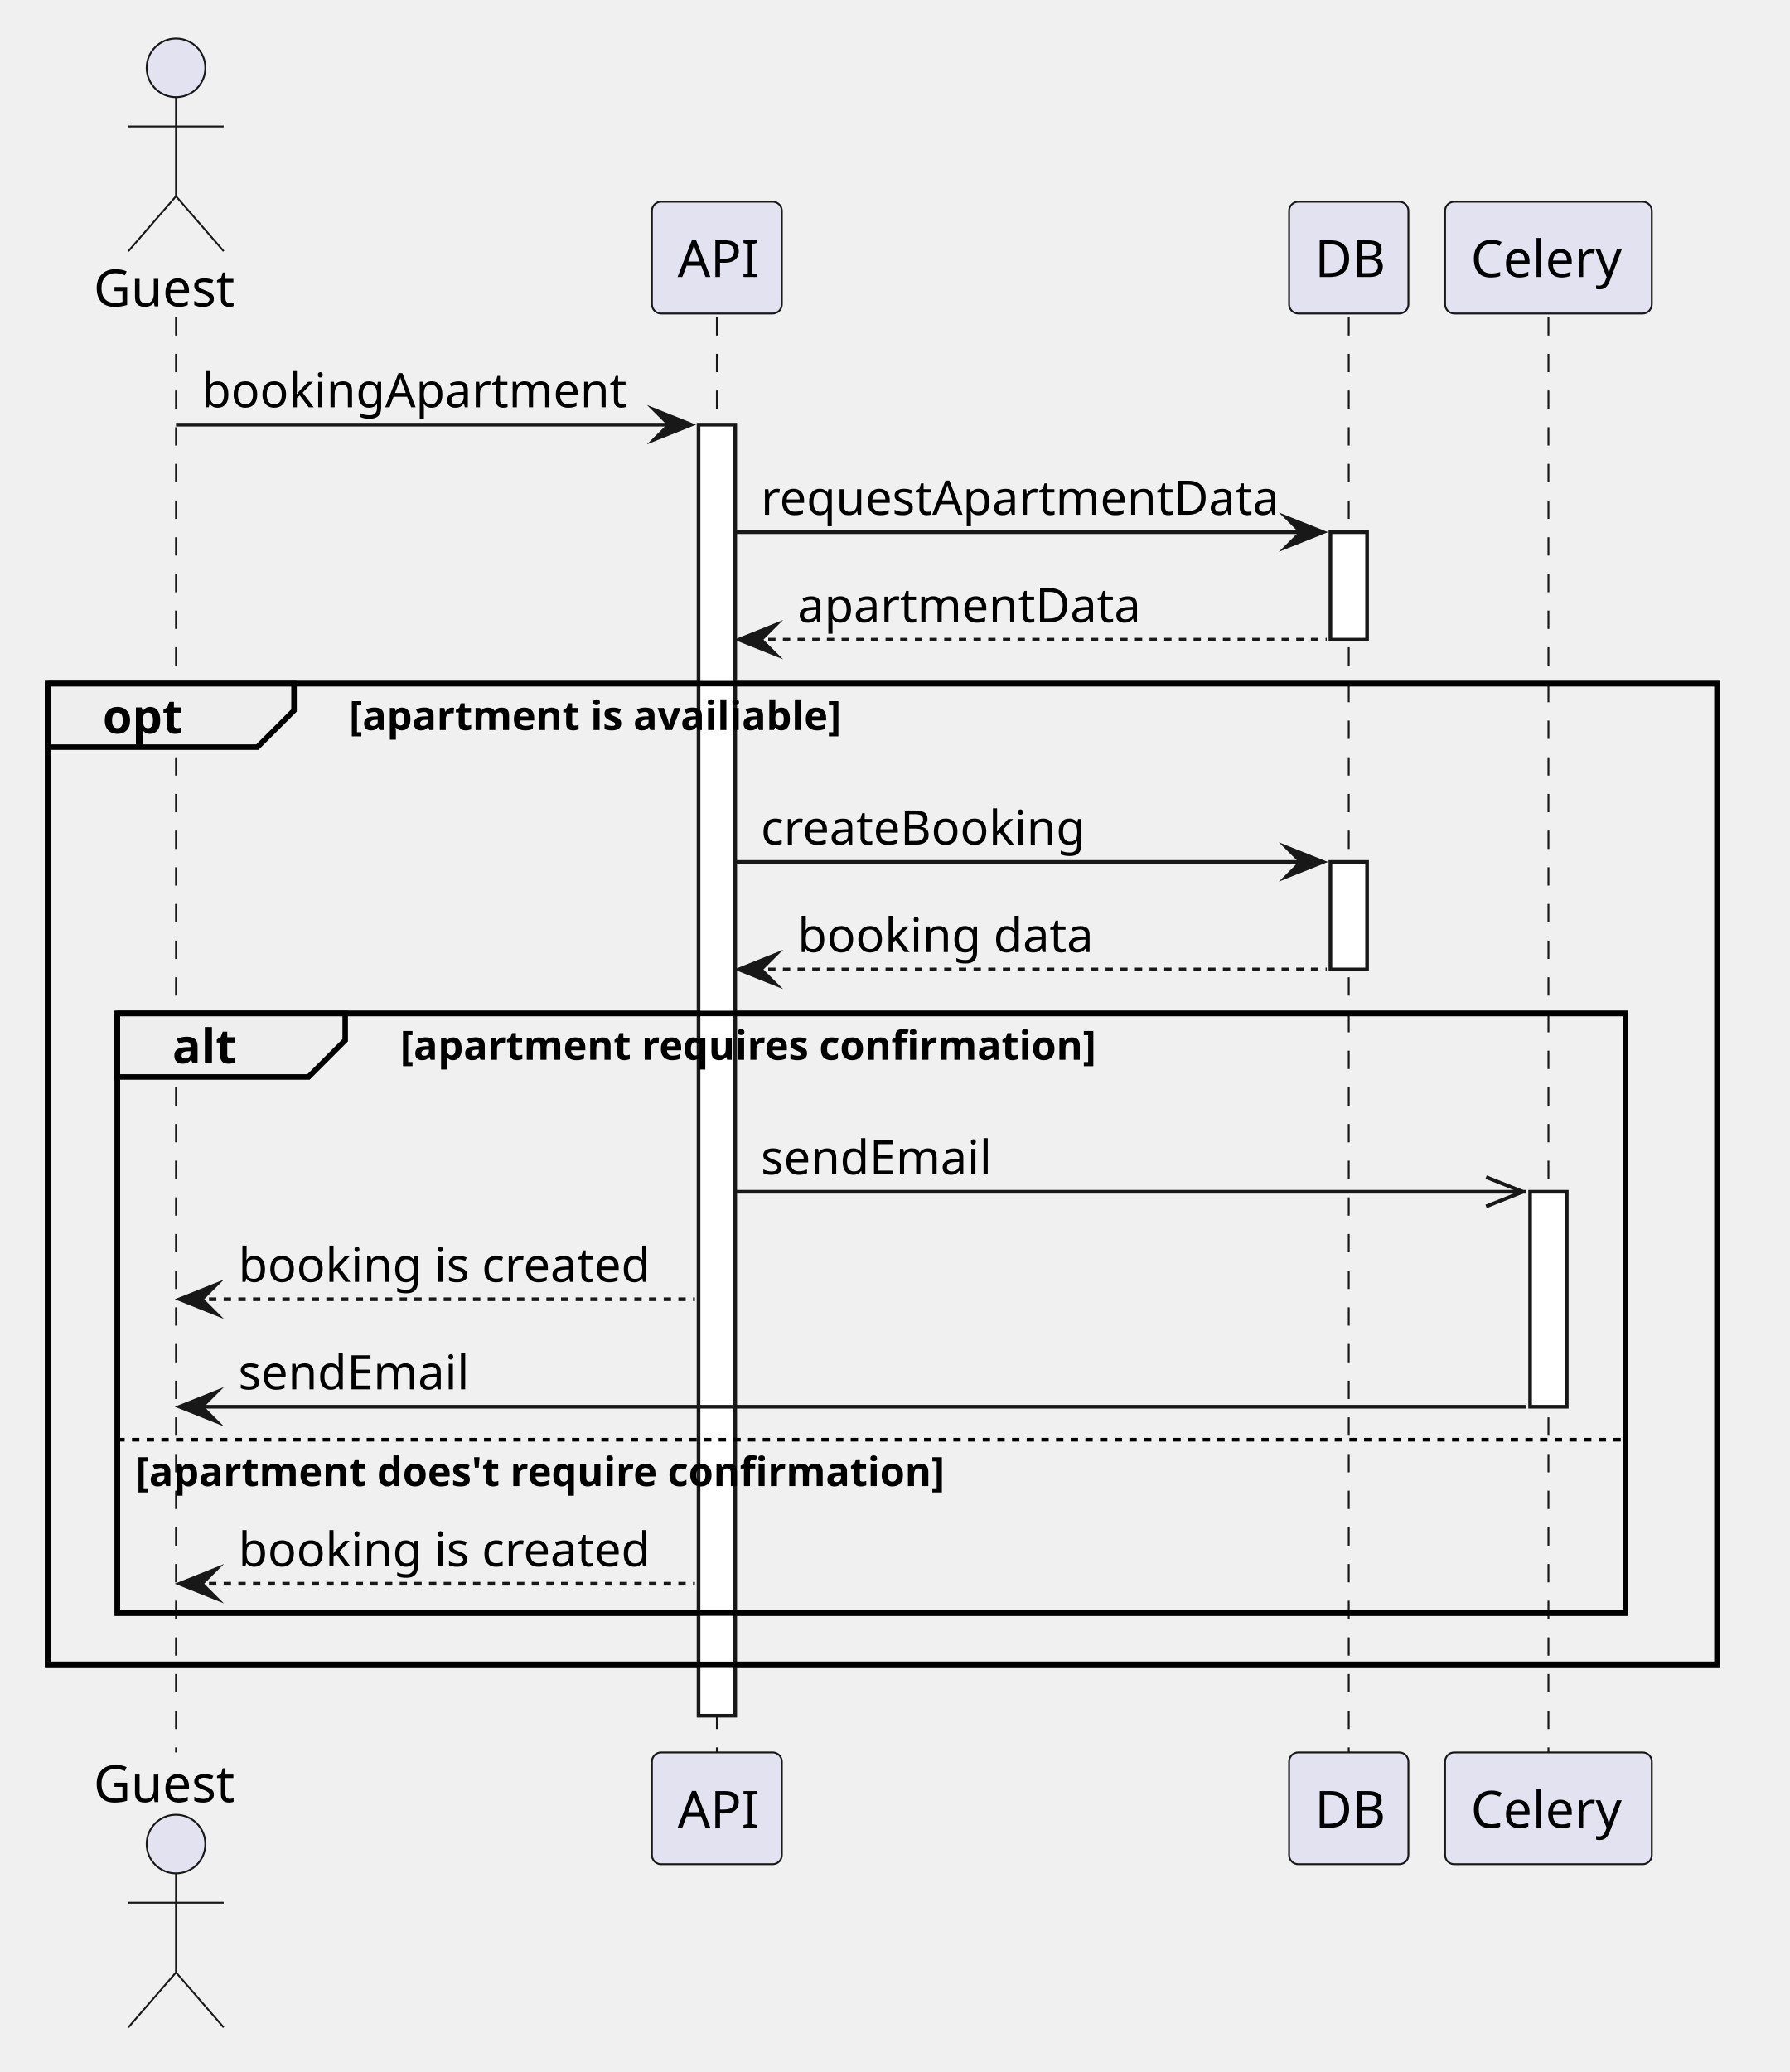
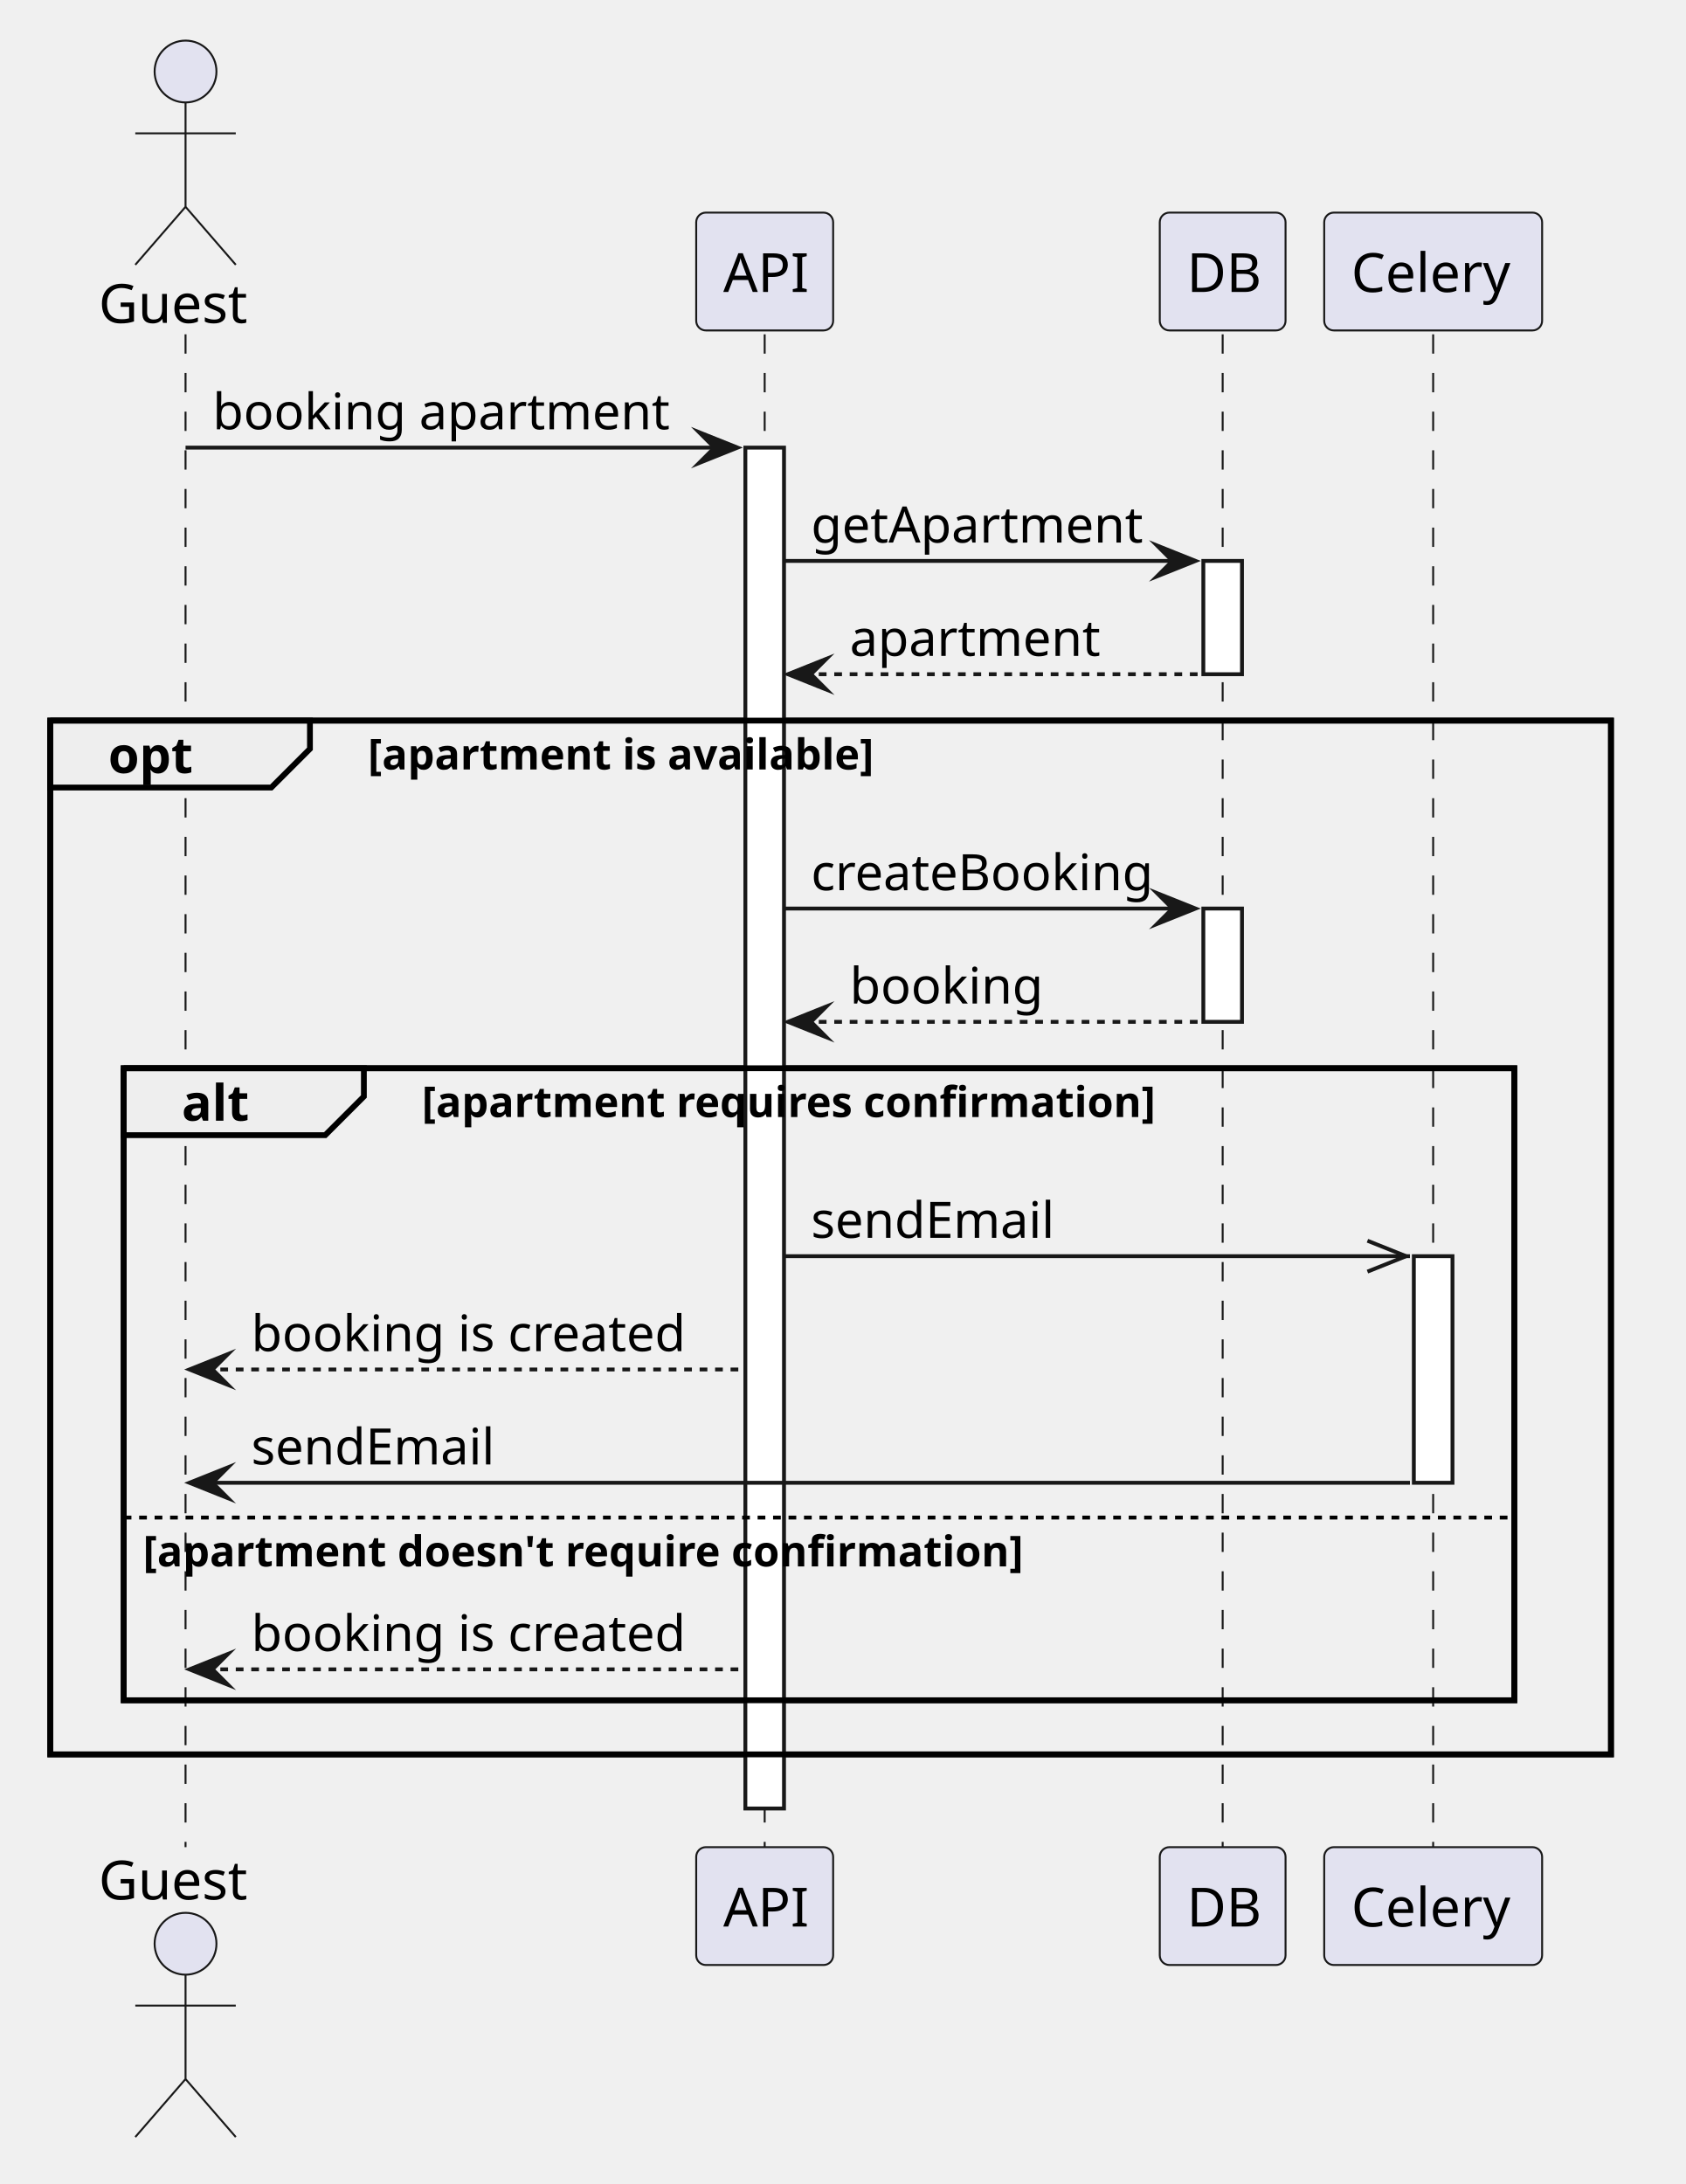
- <svg xmlns="http://www.w3.org/2000/svg" version="1.1" data-diagram-type="SEQUENCE" style="width:488px;height:565px;background:#FFFFFF;" width="488px" height="565px" viewBox="0 0 488 565" zoomAndPan="magnify" preserveAspectRatio="none" contentStyleType="text/css">
+ <svg xmlns="http://www.w3.org/2000/svg" version="1.1" data-diagram-type="SEQUENCE" style="width:436px;height:565px;background:#FFFFFF;" width="436px" height="565px" viewBox="0 0 436 565" zoomAndPan="magnify" preserveAspectRatio="none" contentStyleType="text/css">
  <defs />
  <g font-family="sans-serif" lengthAdjust="spacing">
-     <rect x="13" y="186.42" width="455.286" height="267.439" fill="none" style="stroke:#000;stroke-width:1.5;" />
-     <rect x="32" y="276.352" width="411.286" height="163.508" fill="none" style="stroke:#000;stroke-width:1.5;" />
+     <rect x="13" y="186.42" width="403.768" height="267.439" fill="none" style="stroke:#000;stroke-width:1.5;" />
+     <rect x="32" y="276.352" width="359.768" height="163.508" fill="none" style="stroke:#000;stroke-width:1.5;" />
    <g class="participant-lifeline" data-qualified-name="guest" data-entity-uid="part1" id="part1-lifeline" data-source-line="4">
      <g>
        <rect x="44.5" y="86.488" width="8" height="391.371" fill="#000" fill-opacity="0" />
        <line x1="48" y1="86.488" x2="48" y2="477.859" style="stroke:#181818;stroke-width:0.5;stroke-dasharray:5,5;" />
      </g>
    </g>
    <g class="participant-lifeline" data-qualified-name="API" data-entity-uid="part2" id="part2-lifeline" data-source-line="6">
      <g>
-         <rect x="192.004" y="86.488" width="8" height="391.371" fill="#000" fill-opacity="0" />
-         <line x1="195.504" y1="86.488" x2="195.504" y2="477.859" style="stroke:#181818;stroke-width:0.5;stroke-dasharray:5,5;" />
+         <rect x="194.328" y="86.488" width="8" height="391.371" fill="#000" fill-opacity="0" />
+         <line x1="197.828" y1="86.488" x2="197.828" y2="477.859" style="stroke:#181818;stroke-width:0.5;stroke-dasharray:5,5;" />
      </g>
    </g>
    <g>
-       <rect x="190.504" y="115.799" width="10" height="352.061" fill="#FFF" style="stroke:#181818;stroke-width:1;" />
+       <rect x="192.828" y="115.799" width="10" height="352.061" fill="#FFF" style="stroke:#181818;stroke-width:1;" />
    </g>
    <g class="participant-lifeline" data-qualified-name="DB" data-entity-uid="part3" id="part3-lifeline" data-source-line="9">
      <g>
-         <rect x="364.328" y="86.488" width="8" height="391.371" fill="#000" fill-opacity="0" />
-         <line x1="367.828" y1="86.488" x2="367.828" y2="477.859" style="stroke:#181818;stroke-width:0.5;stroke-dasharray:5,5;" />
+         <rect x="312.811" y="86.488" width="8" height="391.371" fill="#000" fill-opacity="0" />
+         <line x1="316.311" y1="86.488" x2="316.311" y2="477.859" style="stroke:#181818;stroke-width:0.5;stroke-dasharray:5,5;" />
      </g>
    </g>
    <g>
-       <rect x="362.828" y="145.109" width="10" height="29.311" fill="#FFF" style="stroke:#181818;stroke-width:1;" />
+       <rect x="311.311" y="145.109" width="10" height="29.311" fill="#FFF" style="stroke:#181818;stroke-width:1;" />
    </g>
    <g>
-       <rect x="362.828" y="235.041" width="10" height="29.311" fill="#FFF" style="stroke:#181818;stroke-width:1;" />
+       <rect x="311.311" y="235.041" width="10" height="29.311" fill="#FFF" style="stroke:#181818;stroke-width:1;" />
    </g>
    <g class="participant-lifeline" data-qualified-name="Celery" data-entity-uid="part4" id="part4-lifeline" data-source-line="20">
      <g>
-         <rect x="418.786" y="86.488" width="8" height="391.371" fill="#000" fill-opacity="0" />
-         <line x1="422.286" y1="86.488" x2="422.286" y2="477.859" style="stroke:#181818;stroke-width:0.5;stroke-dasharray:5,5;" />
+         <rect x="367.268" y="86.488" width="8" height="391.371" fill="#000" fill-opacity="0" />
+         <line x1="370.768" y1="86.488" x2="370.768" y2="477.859" style="stroke:#181818;stroke-width:0.5;stroke-dasharray:5,5;" />
      </g>
    </g>
    <g>
-       <rect x="417.286" y="324.973" width="10" height="58.621" fill="#FFF" style="stroke:#181818;stroke-width:1;" />
+       <rect x="365.768" y="324.973" width="10" height="58.621" fill="#FFF" style="stroke:#181818;stroke-width:1;" />
    </g>
    <g class="participant participant-head" data-qualified-name="guest" data-entity-uid="part1" id="part1-head" data-source-line="4">
      <text x="25.511" y="83.535" fill="#000" font-size="14" textLength="38.979">Guest</text>
      <ellipse cx="48" cy="18.5" rx="8" ry="8" fill="#E2E2F0" style="stroke:#181818;stroke-width:0.5;" />
      <path d="M48,26.5 L48,53.5 M35,34.5 L61,34.5 M48,53.5 L35,68.5 M48,53.5 L61,68.5" style="stroke:#181818;stroke-width:0.5;" fill="none" />
    </g>
    <g class="participant participant-head" data-qualified-name="API" data-entity-uid="part2" id="part2-head" data-source-line="6">
-       <rect x="177.789" y="55" width="35.431" height="30.488" fill="#E2E2F0" style="stroke:#181818;stroke-width:0.5;" rx="2.5" ry="2.5" />
-       <text x="184.789" y="75.535" fill="#000" font-size="14" textLength="21.431">API</text>
+       <rect x="180.112" y="55" width="35.431" height="30.488" fill="#E2E2F0" style="stroke:#181818;stroke-width:0.5;" rx="2.5" ry="2.5" />
+       <text x="187.112" y="75.535" fill="#000" font-size="14" textLength="21.431">API</text>
    </g>
    <g class="participant participant-head" data-qualified-name="DB" data-entity-uid="part3" id="part3-head" data-source-line="9">
-       <rect x="351.559" y="55" width="32.539" height="30.488" fill="#E2E2F0" style="stroke:#181818;stroke-width:0.5;" rx="2.5" ry="2.5" />
-       <text x="358.559" y="75.535" fill="#000" font-size="14" textLength="18.539">DB</text>
+       <rect x="300.041" y="55" width="32.539" height="30.488" fill="#E2E2F0" style="stroke:#181818;stroke-width:0.5;" rx="2.5" ry="2.5" />
+       <text x="307.041" y="75.535" fill="#000" font-size="14" textLength="18.539">DB</text>
    </g>
    <g class="participant participant-head" data-qualified-name="Celery" data-entity-uid="part4" id="part4-head" data-source-line="20">
-       <rect x="394.098" y="55" width="56.376" height="30.488" fill="#E2E2F0" style="stroke:#181818;stroke-width:0.5;" rx="2.5" ry="2.5" />
-       <text x="401.098" y="75.535" fill="#000" font-size="14" textLength="42.376">Celery</text>
+       <rect x="342.58" y="55" width="56.376" height="30.488" fill="#E2E2F0" style="stroke:#181818;stroke-width:0.5;" rx="2.5" ry="2.5" />
+       <text x="349.58" y="75.535" fill="#000" font-size="14" textLength="42.376">Celery</text>
    </g>
    <g class="participant participant-tail" data-qualified-name="guest" data-entity-uid="part1" id="part1-tail" data-source-line="4">
      <text x="25.511" y="491.395" fill="#000" font-size="14" textLength="38.979">Guest</text>
      <ellipse cx="48" cy="502.848" rx="8" ry="8" fill="#E2E2F0" style="stroke:#181818;stroke-width:0.5;" />
      <path d="M48,510.848 L48,537.848 M35,518.848 L61,518.848 M48,537.848 L35,552.848 M48,537.848 L61,552.848" style="stroke:#181818;stroke-width:0.5;" fill="none" />
    </g>
    <g class="participant participant-tail" data-qualified-name="API" data-entity-uid="part2" id="part2-tail" data-source-line="6">
-       <rect x="177.789" y="477.859" width="35.431" height="30.488" fill="#E2E2F0" style="stroke:#181818;stroke-width:0.5;" rx="2.5" ry="2.5" />
-       <text x="184.789" y="498.395" fill="#000" font-size="14" textLength="21.431">API</text>
+       <rect x="180.112" y="477.859" width="35.431" height="30.488" fill="#E2E2F0" style="stroke:#181818;stroke-width:0.5;" rx="2.5" ry="2.5" />
+       <text x="187.112" y="498.395" fill="#000" font-size="14" textLength="21.431">API</text>
    </g>
    <g class="participant participant-tail" data-qualified-name="DB" data-entity-uid="part3" id="part3-tail" data-source-line="9">
-       <rect x="351.559" y="477.859" width="32.539" height="30.488" fill="#E2E2F0" style="stroke:#181818;stroke-width:0.5;" rx="2.5" ry="2.5" />
-       <text x="358.559" y="498.395" fill="#000" font-size="14" textLength="18.539">DB</text>
+       <rect x="300.041" y="477.859" width="32.539" height="30.488" fill="#E2E2F0" style="stroke:#181818;stroke-width:0.5;" rx="2.5" ry="2.5" />
+       <text x="307.041" y="498.395" fill="#000" font-size="14" textLength="18.539">DB</text>
    </g>
    <g class="participant participant-tail" data-qualified-name="Celery" data-entity-uid="part4" id="part4-tail" data-source-line="20">
-       <rect x="394.098" y="477.859" width="56.376" height="30.488" fill="#E2E2F0" style="stroke:#181818;stroke-width:0.5;" rx="2.5" ry="2.5" />
-       <text x="401.098" y="498.395" fill="#000" font-size="14" textLength="42.376">Celery</text>
+       <rect x="342.58" y="477.859" width="56.376" height="30.488" fill="#E2E2F0" style="stroke:#181818;stroke-width:0.5;" rx="2.5" ry="2.5" />
+       <text x="349.58" y="498.395" fill="#000" font-size="14" textLength="42.376">Celery</text>
    </g>
    <g class="message" data-entity-1="part1" data-entity-2="part2" id="msg1" data-source-line="6">
-       <polygon points="178.504,111.799,188.504,115.799,178.504,119.799,182.504,115.799" fill="#181818" style="stroke:#181818;stroke-width:1;stroke-linejoin:miter;stroke-miterlimit:10;" />
-       <line x1="48" y1="115.799" x2="184.504" y2="115.799" style="stroke:#181818;stroke-width:1;" />
-       <text x="55" y="111.057" fill="#000" font-size="13" textLength="118.504">bookingApartment</text>
+       <polygon points="180.828,111.799,190.828,115.799,180.828,119.799,184.828,115.799" fill="#181818" style="stroke:#181818;stroke-width:1;stroke-linejoin:miter;stroke-miterlimit:10;" />
+       <line x1="48" y1="115.799" x2="186.828" y2="115.799" style="stroke:#181818;stroke-width:1;" />
+       <text x="55" y="111.057" fill="#000" font-size="13" textLength="120.828">booking apartment</text>
    </g>
    <g class="message" data-entity-1="part2" data-entity-2="part3" id="msg2" data-source-line="9">
-       <polygon points="350.828,141.109,360.828,145.109,350.828,149.109,354.828,145.109" fill="#181818" style="stroke:#181818;stroke-width:1;stroke-linejoin:miter;stroke-miterlimit:10;" />
-       <line x1="200.504" y1="145.109" x2="356.828" y2="145.109" style="stroke:#181818;stroke-width:1;" />
-       <text x="207.504" y="140.367" fill="#000" font-size="13" textLength="143.324">requestApartmentData</text>
+       <polygon points="299.311,141.109,309.311,145.109,299.311,149.109,303.311,145.109" fill="#181818" style="stroke:#181818;stroke-width:1;stroke-linejoin:miter;stroke-miterlimit:10;" />
+       <line x1="202.828" y1="145.109" x2="305.311" y2="145.109" style="stroke:#181818;stroke-width:1;" />
+       <text x="209.828" y="140.367" fill="#000" font-size="13" textLength="87.033">getApartment</text>
    </g>
    <g class="message" data-entity-1="part3" data-entity-2="part2" id="msg3" data-source-line="11">
-       <polygon points="211.504,170.42,201.504,174.42,211.504,178.42,207.504,174.42" fill="#181818" style="stroke:#181818;stroke-width:1;stroke-linejoin:miter;stroke-miterlimit:10;" />
-       <line x1="205.504" y1="174.42" x2="361.828" y2="174.42" style="stroke:#181818;stroke-width:1;stroke-dasharray:2,2;" />
-       <text x="217.504" y="169.678" fill="#000" font-size="13" textLength="93.99">apartmentData</text>
+       <polygon points="213.828,170.42,203.828,174.42,213.828,178.42,209.828,174.42" fill="#181818" style="stroke:#181818;stroke-width:1;stroke-linejoin:miter;stroke-miterlimit:10;" />
+       <line x1="207.828" y1="174.42" x2="310.311" y2="174.42" style="stroke:#181818;stroke-width:1;stroke-dasharray:2,2;" />
+       <text x="219.828" y="169.678" fill="#000" font-size="13" textLength="65.032">apartment</text>
    </g>
    <path d="M13,186.42 L80.185,186.42 L80.185,193.73 L70.185,203.73 L13,203.73 L13,186.42" style="stroke:#000;stroke-width:1.5;" fill="#EEE" />
-     <rect x="13" y="186.42" width="455.286" height="267.439" fill="none" style="stroke:#000;stroke-width:1.5;" />
+     <rect x="13" y="186.42" width="403.768" height="267.439" fill="none" style="stroke:#000;stroke-width:1.5;" />
    <text x="28" y="199.988" fill="#000" font-size="13" textLength="22.185" font-weight="700">opt</text>
-     <text x="95.185" y="199.055" fill="#000" font-size="11" textLength="137.645" font-weight="700">[apartment is availiable]</text>
+     <text x="95.185" y="199.055" fill="#000" font-size="11" textLength="134.068" font-weight="700">[apartment is available]</text>
    <g class="message" data-entity-1="part2" data-entity-2="part3" id="msg4" data-source-line="15">
-       <polygon points="350.828,231.041,360.828,235.041,350.828,239.041,354.828,235.041" fill="#181818" style="stroke:#181818;stroke-width:1;stroke-linejoin:miter;stroke-miterlimit:10;" />
-       <line x1="200.504" y1="235.041" x2="356.828" y2="235.041" style="stroke:#181818;stroke-width:1;" />
-       <text x="207.504" y="230.299" fill="#000" font-size="13" textLength="89.483">createBooking</text>
+       <polygon points="299.311,231.041,309.311,235.041,299.311,239.041,303.311,235.041" fill="#181818" style="stroke:#181818;stroke-width:1;stroke-linejoin:miter;stroke-miterlimit:10;" />
+       <line x1="202.828" y1="235.041" x2="305.311" y2="235.041" style="stroke:#181818;stroke-width:1;" />
+       <text x="209.828" y="230.299" fill="#000" font-size="13" textLength="89.483">createBooking</text>
    </g>
    <g class="message" data-entity-1="part3" data-entity-2="part2" id="msg5" data-source-line="17">
-       <polygon points="211.504,260.352,201.504,264.352,211.504,268.352,207.504,264.352" fill="#181818" style="stroke:#181818;stroke-width:1;stroke-linejoin:miter;stroke-miterlimit:10;" />
-       <line x1="205.504" y1="264.352" x2="361.828" y2="264.352" style="stroke:#181818;stroke-width:1;stroke-dasharray:2,2;" />
-       <text x="217.504" y="259.609" fill="#000" font-size="13" textLength="83.199">booking data</text>
+       <polygon points="213.828,260.352,203.828,264.352,213.828,268.352,209.828,264.352" fill="#181818" style="stroke:#181818;stroke-width:1;stroke-linejoin:miter;stroke-miterlimit:10;" />
+       <line x1="207.828" y1="264.352" x2="310.311" y2="264.352" style="stroke:#181818;stroke-width:1;stroke-dasharray:2,2;" />
+       <text x="219.828" y="259.609" fill="#000" font-size="13" textLength="51.683">booking</text>
    </g>
    <path d="M32,276.352 L94.139,276.352 L94.139,283.662 L84.139,293.662 L32,293.662 L32,276.352" style="stroke:#000;stroke-width:1.5;" fill="#EEE" />
-     <rect x="32" y="276.352" width="411.286" height="163.508" fill="none" style="stroke:#000;stroke-width:1.5;" />
+     <rect x="32" y="276.352" width="359.768" height="163.508" fill="none" style="stroke:#000;stroke-width:1.5;" />
    <text x="47" y="289.92" fill="#000" font-size="13" textLength="17.139" font-weight="700">alt</text>
    <text x="109.139" y="288.986" fill="#000" font-size="11" textLength="193.741" font-weight="700">[apartment requires confirmation]</text>
    <g class="message" data-entity-1="part2" data-entity-2="part4" id="msg6" data-source-line="20">
-       <line x1="415.286" y1="324.973" x2="405.286" y2="320.973" style="stroke:#181818;stroke-width:1;" />
-       <line x1="415.286" y1="324.973" x2="405.286" y2="328.973" style="stroke:#181818;stroke-width:1;" />
-       <line x1="200.504" y1="324.973" x2="416.286" y2="324.973" style="stroke:#181818;stroke-width:1;" />
-       <text x="207.504" y="320.23" fill="#000" font-size="13" textLength="63.997">sendEmail</text>
+       <line x1="363.768" y1="324.973" x2="353.768" y2="320.973" style="stroke:#181818;stroke-width:1;" />
+       <line x1="363.768" y1="324.973" x2="353.768" y2="328.973" style="stroke:#181818;stroke-width:1;" />
+       <line x1="202.828" y1="324.973" x2="364.768" y2="324.973" style="stroke:#181818;stroke-width:1;" />
+       <text x="209.828" y="320.23" fill="#000" font-size="13" textLength="63.997">sendEmail</text>
    </g>
    <g class="message" data-entity-1="part2" data-entity-2="part1" id="msg7" data-source-line="22">
      <polygon points="59,350.283,49,354.283,59,358.283,55,354.283" fill="#181818" style="stroke:#181818;stroke-width:1;stroke-linejoin:miter;stroke-miterlimit:10;" />
-       <line x1="53" y1="354.283" x2="189.504" y2="354.283" style="stroke:#181818;stroke-width:1;stroke-dasharray:2,2;" />
+       <line x1="53" y1="354.283" x2="191.828" y2="354.283" style="stroke:#181818;stroke-width:1;stroke-dasharray:2,2;" />
      <text x="65" y="349.541" fill="#000" font-size="13" textLength="116.981">booking is created</text>
    </g>
    <g class="message" data-entity-1="part4" data-entity-2="part1" id="msg8" data-source-line="23">
      <polygon points="59,379.594,49,383.594,59,387.594,55,383.594" fill="#181818" style="stroke:#181818;stroke-width:1;stroke-linejoin:miter;stroke-miterlimit:10;" />
-       <line x1="53" y1="383.594" x2="416.286" y2="383.594" style="stroke:#181818;stroke-width:1;" />
+       <line x1="53" y1="383.594" x2="364.768" y2="383.594" style="stroke:#181818;stroke-width:1;" />
      <text x="65" y="378.852" fill="#000" font-size="13" textLength="63.997">sendEmail</text>
    </g>
-     <line x1="32" y1="392.594" x2="443.286" y2="392.594" style="stroke:#000;stroke-width:1;stroke-dasharray:2,2;" />
-     <text x="37" y="405.229" fill="#000" font-size="11" textLength="225.301" font-weight="700">[apartment does't require confirmation]</text>
+     <line x1="32" y1="392.594" x2="391.768" y2="392.594" style="stroke:#000;stroke-width:1;stroke-dasharray:2,2;" />
+     <text x="37" y="405.229" fill="#000" font-size="11" textLength="232.525" font-weight="700">[apartment doesn't require confirmation]</text>
    <g class="message" data-entity-1="part2" data-entity-2="part1" id="msg9" data-source-line="26">
      <polygon points="59,427.859,49,431.859,59,435.859,55,431.859" fill="#181818" style="stroke:#181818;stroke-width:1;stroke-linejoin:miter;stroke-miterlimit:10;" />
-       <line x1="53" y1="431.859" x2="189.504" y2="431.859" style="stroke:#181818;stroke-width:1;stroke-dasharray:2,2;" />
+       <line x1="53" y1="431.859" x2="191.828" y2="431.859" style="stroke:#181818;stroke-width:1;stroke-dasharray:2,2;" />
      <text x="65" y="427.117" fill="#000" font-size="13" textLength="116.981">booking is created</text>
    </g>
  </g>
</svg>
